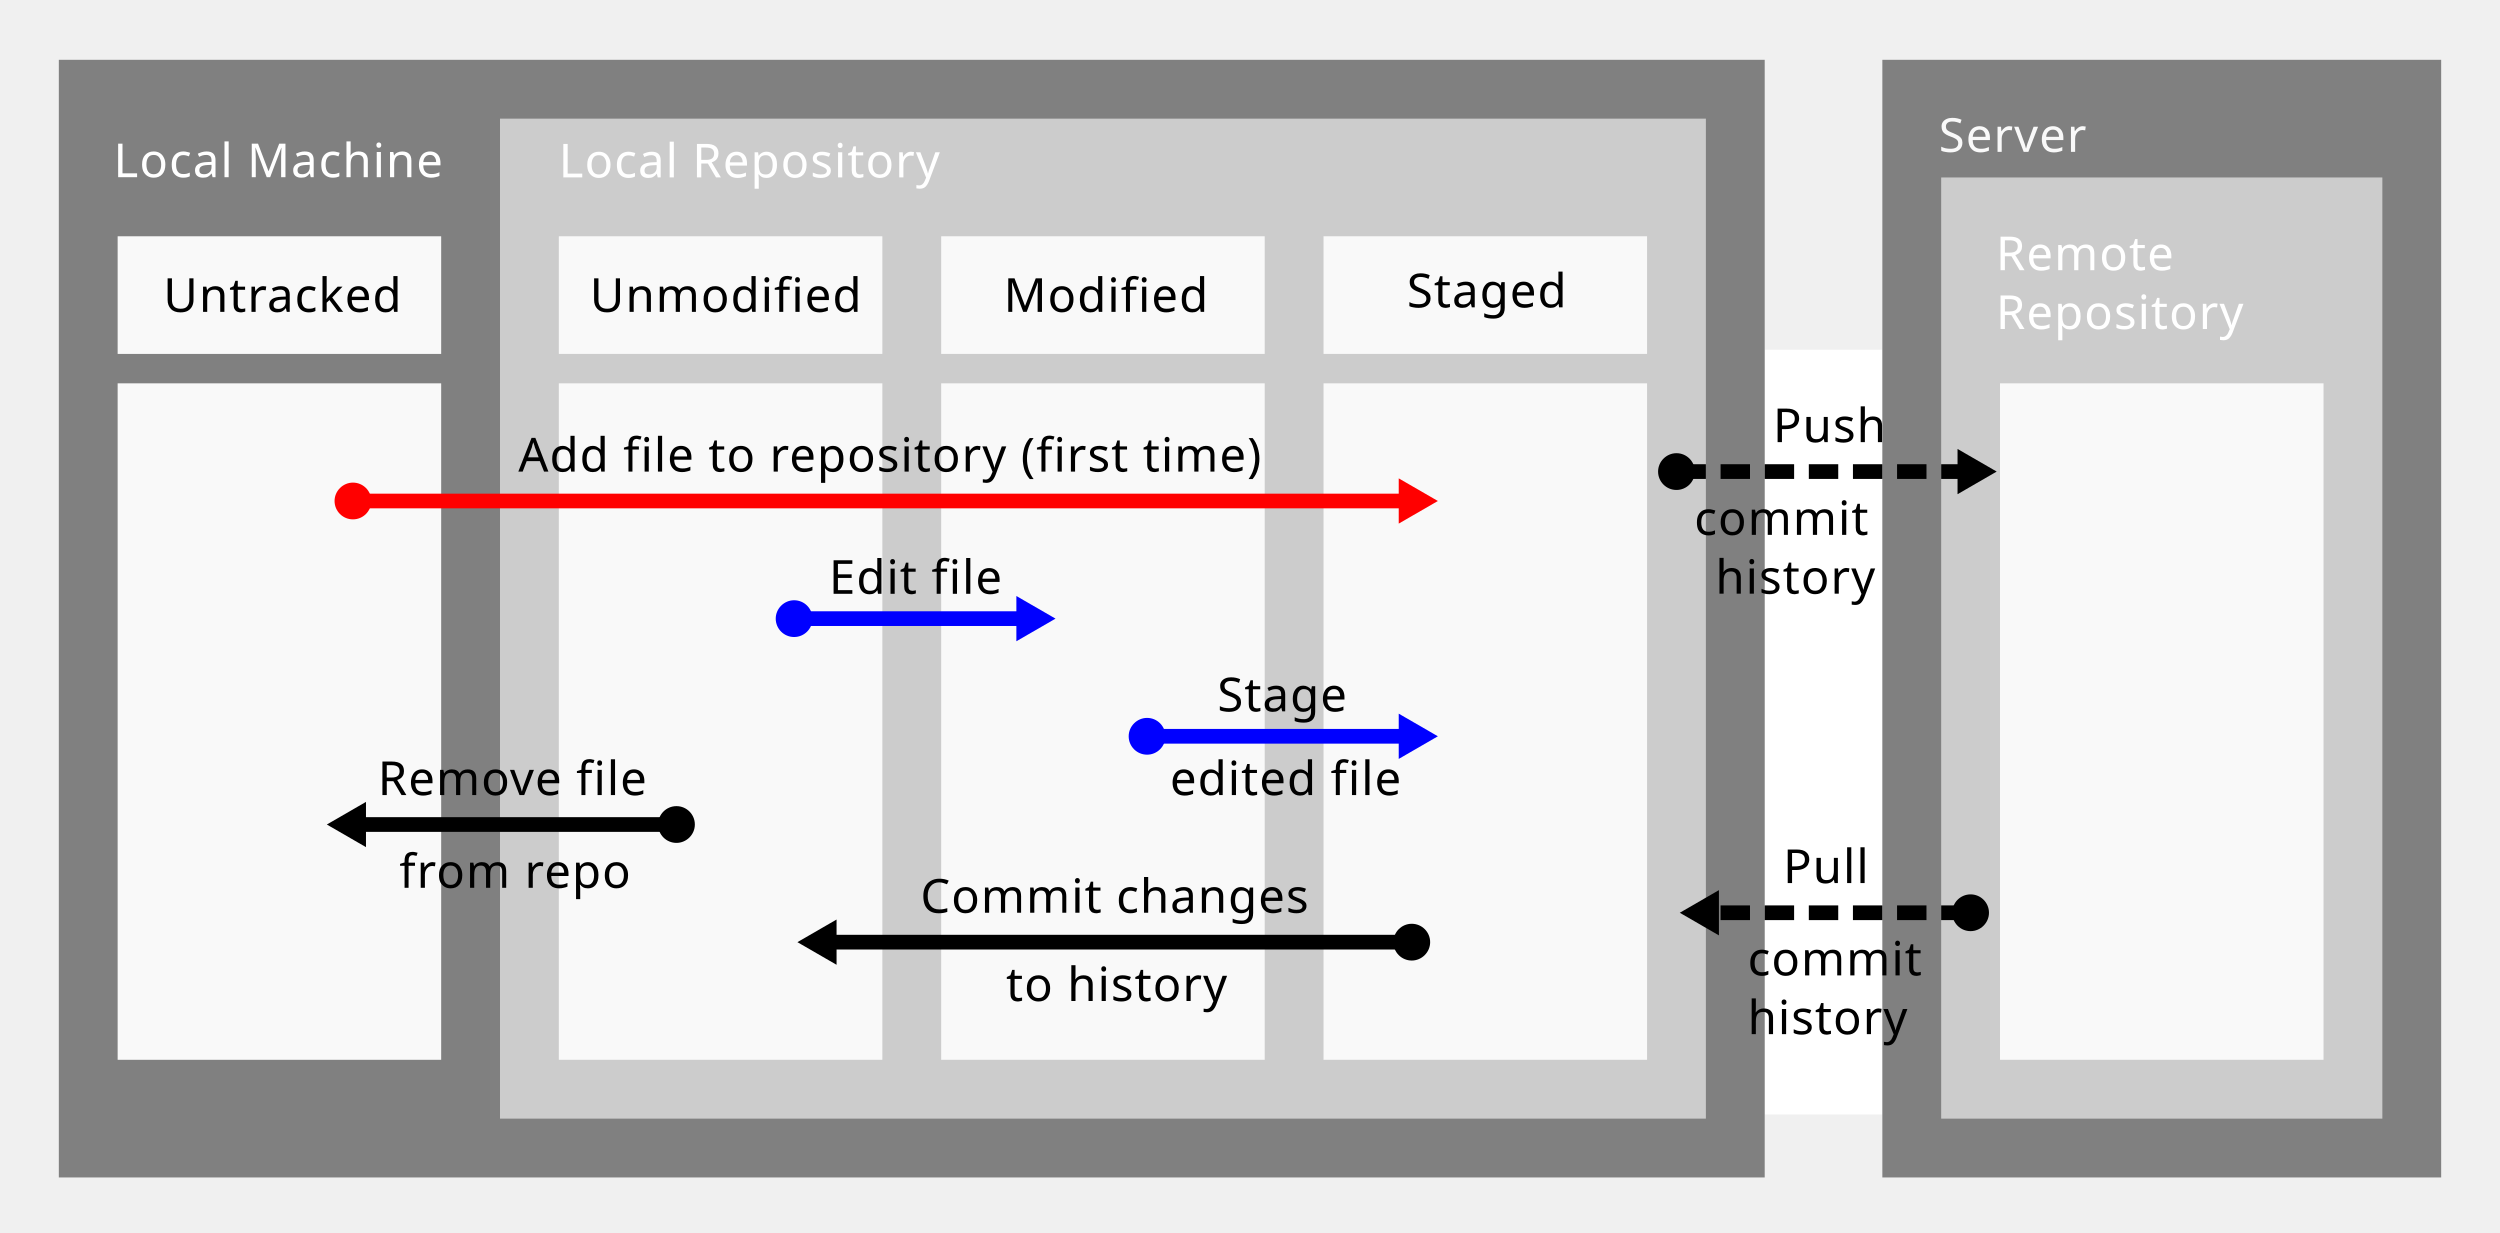
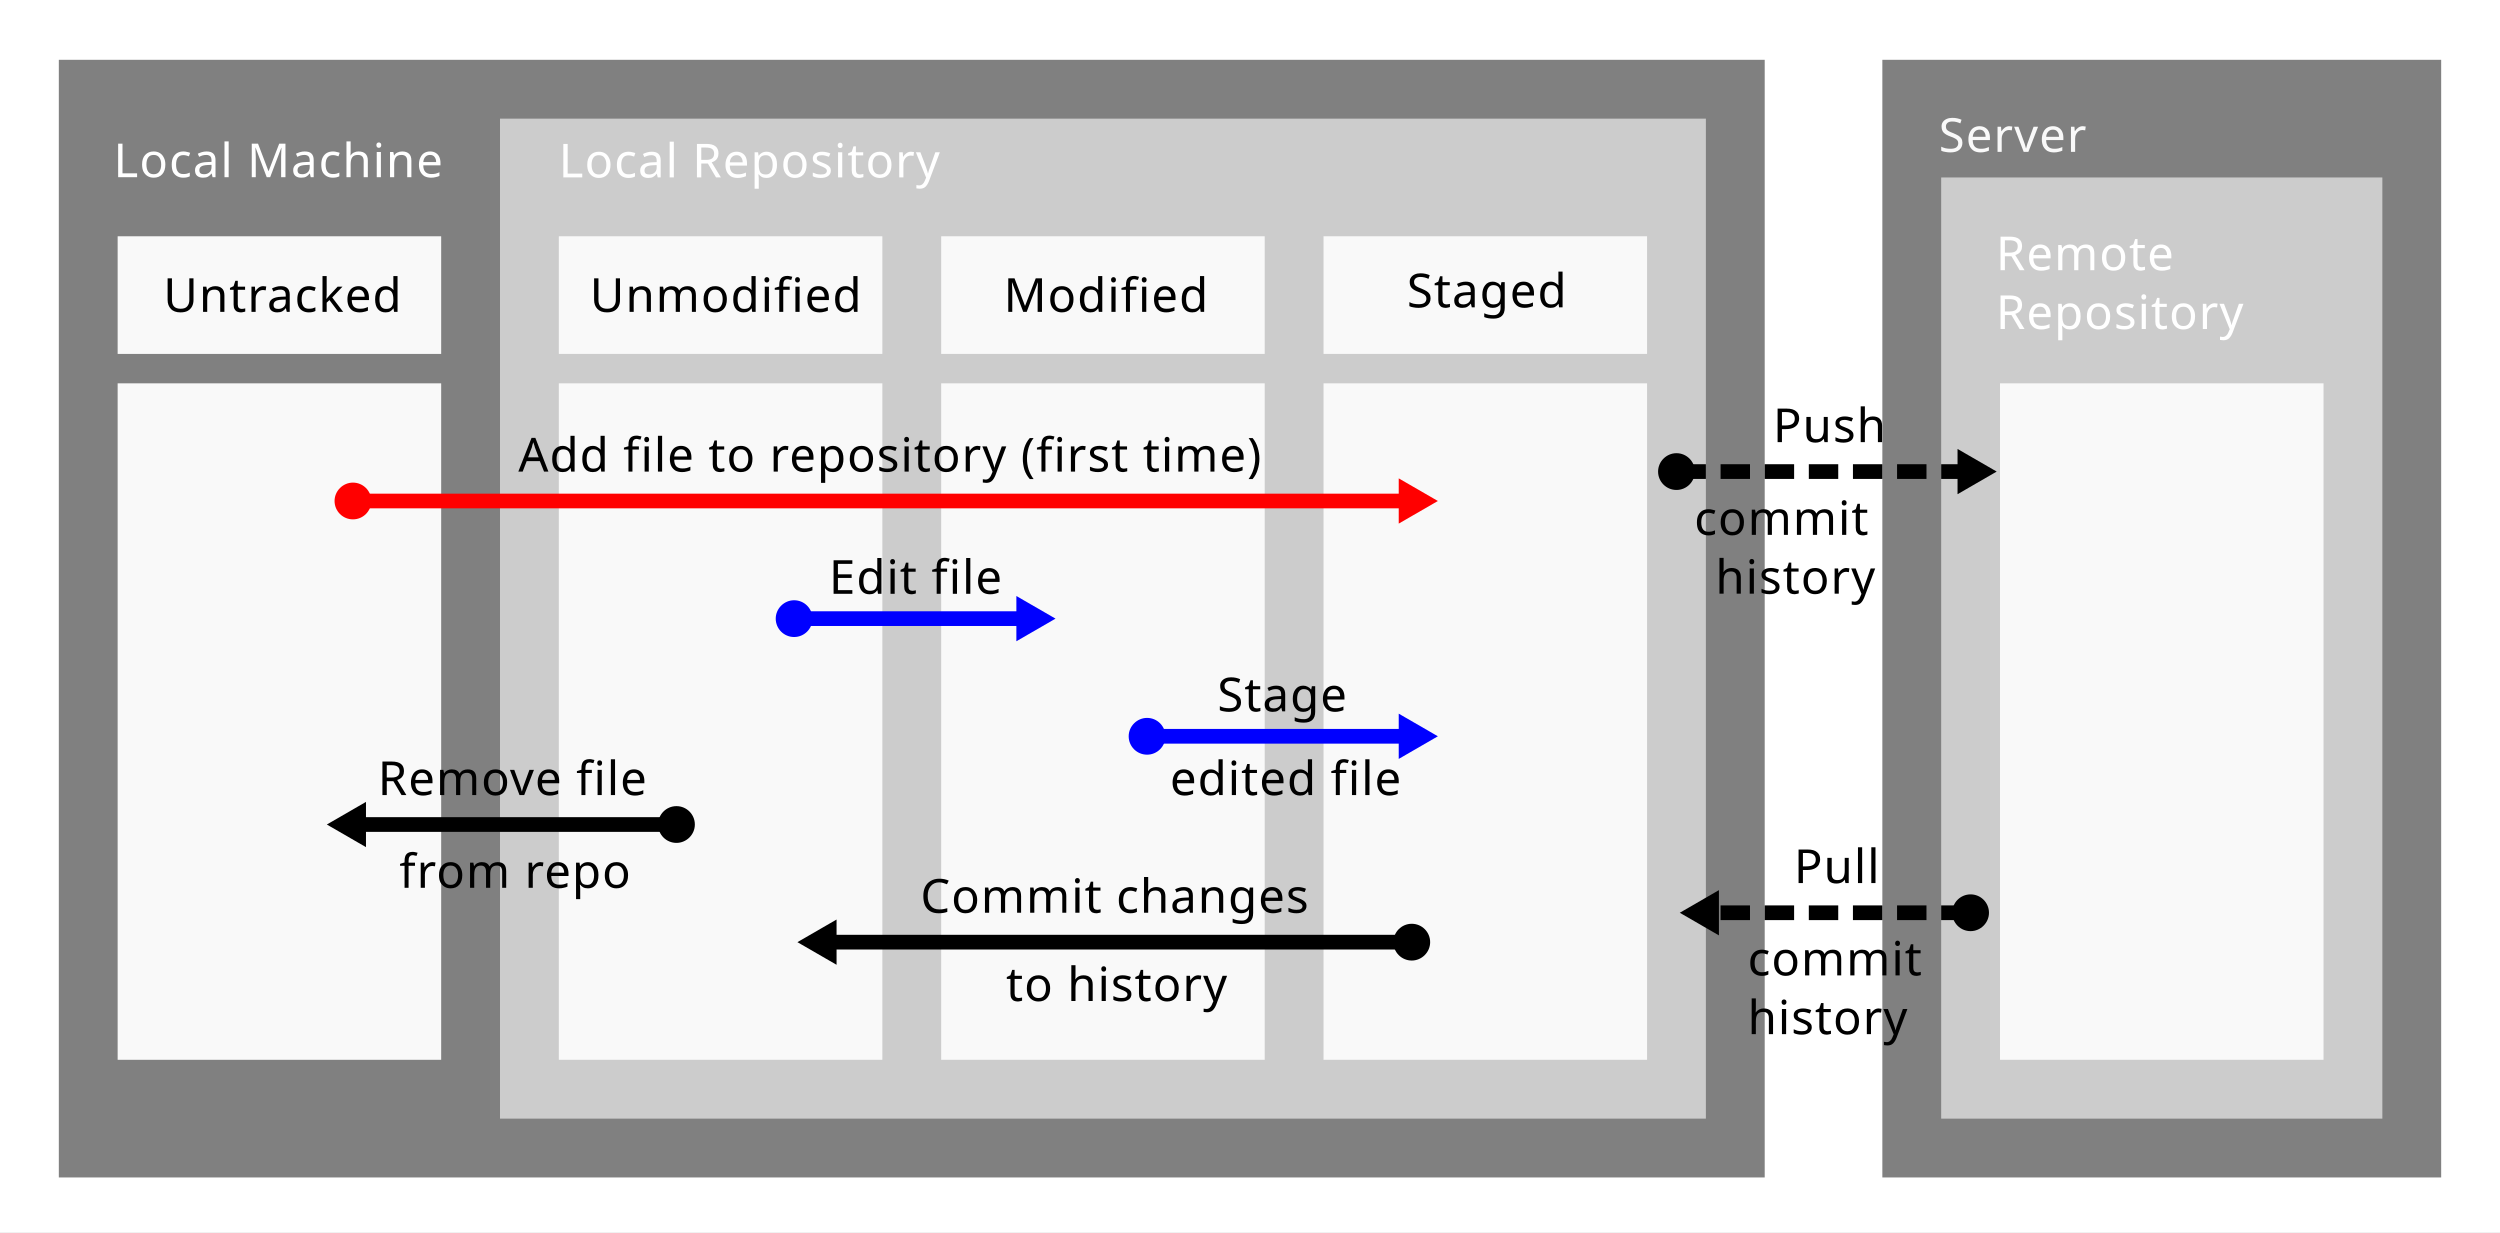
<svg xmlns="http://www.w3.org/2000/svg" width="224.896mm" height="110.836mm" viewBox="0 0 224.896 110.836" version="1.1" id="svg1">
  <defs id="defs1">
    <marker style="overflow:visible" id="marker5" refX="0" refY="0" orient="auto-start-reverse" markerWidth="0.5" markerHeight="0.5" viewBox="0 0 1 1" preserveAspectRatio="xMidYMid">
      <path transform="scale(0.5)" style="fill:context-stroke;fill-rule:evenodd;stroke:context-stroke;stroke-width:1pt" d="M 5.77,0 -2.88,5 V -5 Z" id="path5" />
    </marker>
    <marker style="overflow:visible" id="Triangle" refX="0" refY="0" orient="auto-start-reverse" markerWidth="0.5" markerHeight="0.5" viewBox="0 0 1 1" preserveAspectRatio="xMidYMid">
      <path transform="scale(0.5)" style="fill:context-stroke;fill-rule:evenodd;stroke:context-stroke;stroke-width:1pt" d="M 5.77,0 -2.88,5 V -5 Z" id="path135" />
    </marker>
    <marker style="overflow:visible" id="Dot" refX="0" refY="0" orient="auto" markerWidth="0.5" markerHeight="0.5" viewBox="0 0 1 1" preserveAspectRatio="xMidYMid">
      <path transform="scale(0.5)" style="fill:context-stroke;fill-rule:evenodd;stroke:none" d="M 5,0 C 5,2.76 2.76,5 0,5 -2.76,5 -5,2.76 -5,0 c 0,-2.76 2.3,-5 5,-5 2.76,0 5,2.24 5,5 z" id="path17" />
    </marker>
    <marker style="overflow:visible" id="Dot-2" refX="0" refY="0" orient="auto" markerWidth="0.5" markerHeight="0.5" viewBox="0 0 1 1" preserveAspectRatio="xMidYMid">
      <path transform="scale(0.5)" style="fill:context-stroke;fill-rule:evenodd;stroke:none" d="M 5,0 C 5,2.76 2.76,5 0,5 -2.76,5 -5,2.76 -5,0 c 0,-2.76 2.3,-5 5,-5 2.76,0 5,2.24 5,5 z" id="path17-0" />
    </marker>
    <marker style="overflow:visible" id="Dot-2-4" refX="0" refY="0" orient="auto" markerWidth="0.5" markerHeight="0.5" viewBox="0 0 1 1" preserveAspectRatio="xMidYMid">
      <path transform="scale(0.5)" style="fill:context-stroke;fill-rule:evenodd;stroke:none" d="M 5,0 C 5,2.76 2.76,5 0,5 -2.76,5 -5,2.76 -5,0 c 0,-2.76 2.3,-5 5,-5 2.76,0 5,2.24 5,5 z" id="path17-0-9" />
    </marker>
  </defs>
  <g id="layer1" transform="translate(0,-21.0778)">
-     <rect style="fill:#ffffff;stroke:none;stroke-width:1.323;stroke-miterlimit:0.5" id="rect5" width="10.583" height="68.792" x="158.75" y="52.539" />
+     <rect style="fill:#ffffff;stroke:none;stroke-width:1.323;stroke-linecap:butt;stroke-miterlimit:0.5;stroke-dasharray:none;stroke-dashoffset:0" id="rect10" width="224.896" height="110.836" x="0" y="21.078" />
    <rect style="fill:#808080;stroke-width:0.1;stroke-linecap:round" id="rect3" width="153.458" height="100.542" x="5.292" y="26.458" />
    <rect style="fill:#808080;stroke-width:0.1;stroke-linecap:round" id="rect3-2" width="50.271" height="100.542" x="169.333" y="26.458" />
    <rect style="fill:#cccccc;stroke-width:0.1;stroke-linecap:round" id="rect4-5" width="39.688" height="84.667" x="174.625" y="37.042" />
    <rect style="fill:#cccccc;stroke-width:0.1;stroke-linecap:round" id="rect4" width="108.479" height="89.958" x="44.979" y="31.75" />
    <rect style="fill:#f9f9f9;stroke-width:0.089;stroke-linecap:round" id="rect1" width="29.104" height="10.583" x="10.583" y="42.333" />
    <rect style="fill:#f9f9f9;stroke-width:0.089;stroke-linecap:round" id="rect2" width="29.104" height="60.854" x="10.583" y="55.562" />
    <rect style="fill:#f9f9f9;stroke-width:0.089;stroke-linecap:round" id="rect1-3" width="29.104" height="10.583" x="50.271" y="42.333" />
    <rect style="fill:#f9f9f9;stroke-width:0.089;stroke-linecap:round" id="rect2-7" width="29.104" height="60.854" x="50.271" y="55.562" />
    <rect style="fill:#f9f9f9;stroke-width:0.089;stroke-linecap:round" id="rect1-3-2" width="29.104" height="10.583" x="84.667" y="42.333" />
    <rect style="fill:#f9f9f9;stroke-width:0.089;stroke-linecap:round" id="rect2-7-8" width="29.104" height="60.854" x="84.667" y="55.562" />
    <rect style="fill:#f9f9f9;stroke-width:0.089;stroke-linecap:round" id="rect1-3-2-6" width="29.104" height="10.583" x="119.062" y="42.333" />
    <rect style="fill:#f9f9f9;stroke-width:0.089;stroke-linecap:round" id="rect2-7-8-1" width="29.104" height="60.854" x="119.062" y="55.562" />
    <rect style="fill:#f9f9f9;stroke-width:0.089;stroke-linecap:round" id="rect2-7-8-1-9" width="29.104" height="60.854" x="179.917" y="55.562" />
    <text xml:space="preserve" style="font-size:4.233px;line-height:normal;font-family:Bagnard;-inkscape-font-specification:Bagnard;text-decoration-color:#000000;letter-spacing:0.106px;fill:#000000;stroke-width:0.1;stroke-linecap:round" x="14.705" y="49.134" id="text2">
      <tspan id="tspan2" style="font-style:normal;font-variant:normal;font-weight:normal;font-stretch:normal;font-family:'Albert Sans';-inkscape-font-specification:'Albert Sans';fill:#000000;stroke-width:0.1" x="14.705" y="49.134">Untracked</tspan>
    </text>
    <text xml:space="preserve" style="font-size:4.233px;line-height:normal;font-family:Bagnard;-inkscape-font-specification:Bagnard;text-decoration-color:#000000;letter-spacing:0.106px;fill:#000000;stroke-width:0.1;stroke-linecap:round" x="53.069" y="49.136" id="text2-4">
      <tspan id="tspan2-5" style="font-style:normal;font-variant:normal;font-weight:normal;font-stretch:normal;font-family:'Albert Sans';-inkscape-font-specification:'Albert Sans';fill:#000000;stroke-width:0.1" x="53.069" y="49.136">Unmodified</tspan>
    </text>
    <text xml:space="preserve" style="font-size:4.233px;line-height:normal;font-family:Bagnard;-inkscape-font-specification:Bagnard;text-decoration-color:#000000;letter-spacing:0.106px;fill:#000000;stroke-width:0.1;stroke-linecap:round" x="90.297" y="49.136" id="text2-4-1">
      <tspan id="tspan2-5-0" style="font-style:normal;font-variant:normal;font-weight:normal;font-stretch:normal;font-family:'Albert Sans';-inkscape-font-specification:'Albert Sans';fill:#000000;stroke-width:0.1" x="90.297" y="49.136">Modified</tspan>
    </text>
    <text xml:space="preserve" style="font-size:4.233px;line-height:normal;font-family:Bagnard;-inkscape-font-specification:Bagnard;text-decoration-color:#000000;letter-spacing:0.106px;fill:#000000;stroke-width:0.1;stroke-linecap:round" x="126.566" y="48.726" id="text2-4-1-0">
      <tspan id="tspan2-5-0-6" style="font-style:normal;font-variant:normal;font-weight:normal;font-stretch:normal;font-family:'Albert Sans';-inkscape-font-specification:'Albert Sans';fill:#000000;stroke-width:0.1" x="126.566" y="48.726">Staged</tspan>
    </text>
    <text xml:space="preserve" style="font-size:4.233px;line-height:normal;font-family:Bagnard;-inkscape-font-specification:Bagnard;text-decoration-color:#000000;letter-spacing:0.106px;fill:#000000;stroke-width:0.1;stroke-linecap:round" x="174.409" y="34.743" id="text2-4-1-0-4-6">
      <tspan id="tspan2-5-0-6-7-1" style="font-style:normal;font-variant:normal;font-weight:normal;font-stretch:normal;font-family:'Albert Sans';-inkscape-font-specification:'Albert Sans';fill:#f9f9f9;stroke-width:0.1" x="174.409" y="34.743">Server</tspan>
    </text>
    <path style="fill:#ff0000;stroke:#ff0000;stroke-width:1.323;stroke-linecap:butt;stroke-miterlimit:0.5;stroke-dasharray:none;marker-start:url(#Dot);marker-end:url(#Triangle)" d="M 31.75,66.146 H 127" id="path4" />
    <path style="fill:#ff0000;stroke:#000000;stroke-width:1.323;stroke-linecap:butt;stroke-dasharray:none;marker-start:url(#Dot);marker-end:url(#marker5)" d="M 60.854,95.25 H 31.75" id="path4-8" />
    <path style="fill:#ff0000;stroke:#000000;stroke-width:1.323;stroke-linecap:butt;stroke-dasharray:none;marker-start:url(#Dot);marker-end:url(#marker5)" d="M 127,105.833 H 74.083" id="path4-8-1" />
    <path style="fill:#ff0000;stroke:#0000ff;stroke-width:1.323;stroke-linecap:butt;stroke-dasharray:none;marker-start:url(#Dot);marker-end:url(#marker5)" d="M 71.437,76.729 H 92.604" id="path4-7" />
    <path style="fill:#ff0000;stroke:#0000ff;stroke-width:1.323;stroke-linecap:butt;stroke-dasharray:none;marker-start:url(#Dot);marker-end:url(#marker5)" d="M 103.188,87.313 H 127" id="path4-7-7" />
    <path style="fill:#ff0000;stroke:#000000;stroke-width:1.323;stroke-linecap:butt;stroke-dasharray:2.646, 1.323;stroke-dashoffset:0;marker-start:url(#Dot-2);marker-end:url(#marker5)" d="m 150.812,63.5 h 26.458" id="path4-7-7-2" />
    <path style="fill:#ff0000;stroke:#000000;stroke-width:1.323;stroke-linecap:butt;stroke-dasharray:2.646, 1.323;stroke-dashoffset:0;marker-start:url(#Dot-2-4);marker-end:url(#marker5)" d="m 177.271,103.188 h -23.812" id="path4-7-7-2-8" />
    <text xml:space="preserve" style="font-style:normal;font-variant:normal;font-weight:normal;font-stretch:normal;font-size:4.233px;line-height:normal;font-family:'Albert Sans';-inkscape-font-specification:'Albert Sans';text-decoration-color:#000000;letter-spacing:0.106px;fill:#ffffff;stroke:none;stroke-width:1.323;stroke-linecap:butt;stroke-miterlimit:0.5;stroke-dasharray:2.646, 1.323;stroke-dashoffset:0" x="10.223" y="37.012" id="text4">
      <tspan id="tspan4" style="fill:#ffffff;stroke:none;stroke-width:1.323" x="10.223" y="37.012">Local Machine</tspan>
    </text>
    <text xml:space="preserve" style="font-style:normal;font-variant:normal;font-weight:normal;font-stretch:normal;font-size:4.233px;line-height:normal;font-family:'Albert Sans';-inkscape-font-specification:'Albert Sans';text-decoration-color:#000000;letter-spacing:0.106px;fill:#ffffff;stroke:none;stroke-width:1.323;stroke-linecap:butt;stroke-miterlimit:0.5;stroke-dasharray:2.646, 1.323;stroke-dashoffset:0" x="50.271" y="37.042" id="text4-0">
      <tspan id="tspan4-9" style="fill:#ffffff;stroke:none;stroke-width:1.323" x="50.271" y="37.042">Local Repository</tspan>
    </text>
    <text xml:space="preserve" style="font-style:normal;font-variant:normal;font-weight:normal;font-stretch:normal;font-size:4.233px;line-height:normal;font-family:'Albert Sans';-inkscape-font-specification:'Albert Sans';text-decoration-color:#000000;letter-spacing:0.106px;fill:#ffffff;stroke:none;stroke-width:1.323;stroke-linecap:butt;stroke-miterlimit:0.5;stroke-dasharray:2.646, 1.323;stroke-dashoffset:0" x="179.557" y="45.381" id="text4-0-1">
      <tspan id="tspan4-9-1" style="fill:#ffffff;stroke:none;stroke-width:1.323" x="179.557" y="45.381">Remote </tspan>
      <tspan style="fill:#ffffff;stroke:none;stroke-width:1.323" x="179.557" y="50.673" id="tspan5">Repository</tspan>
    </text>
    <text xml:space="preserve" style="font-style:normal;font-variant:normal;font-weight:normal;font-stretch:normal;font-size:4.233px;line-height:normal;font-family:'Albert Sans';-inkscape-font-specification:'Albert Sans';text-decoration-color:#000000;letter-spacing:0.106px;fill:#f9f9f9;stroke:none;stroke-width:1.323;stroke-linecap:butt;stroke-miterlimit:0.5;stroke-dasharray:none;stroke-dashoffset:0" x="46.629" y="63.5" id="text6">
      <tspan id="tspan6" style="fill:#000000;stroke-width:1.323" x="46.629" y="63.5">Add file to repository (first time)</tspan>
    </text>
    <text xml:space="preserve" style="font-style:normal;font-variant:normal;font-weight:normal;font-stretch:normal;font-size:4.233px;line-height:normal;font-family:'Albert Sans';-inkscape-font-specification:'Albert Sans';text-decoration-color:#000000;letter-spacing:0.106px;fill:#f9f9f9;stroke:none;stroke-width:1.323;stroke-linecap:butt;stroke-miterlimit:0.5;stroke-dasharray:none;stroke-dashoffset:0" x="159.504" y="60.854" id="text6-5">
      <tspan id="tspan6-9" style="fill:#000000;stroke-width:1.323" x="159.504" y="60.854">Push</tspan>
    </text>
-     <text xml:space="preserve" style="font-style:normal;font-variant:normal;font-weight:normal;font-stretch:normal;font-size:4.233px;line-height:normal;font-family:'Albert Sans';-inkscape-font-specification:'Albert Sans';text-decoration-color:#000000;letter-spacing:0.106px;fill:#f9f9f9;stroke:none;stroke-width:1.323;stroke-linecap:butt;stroke-miterlimit:0.5;stroke-dasharray:none;stroke-dashoffset:0" x="160.414" y="100.512" id="text6-5-7">
-       <tspan id="tspan6-9-8" style="fill:#000000;stroke-width:1.323" x="160.414" y="100.512">Pull</tspan>
+     <text xml:space="preserve" style="font-style:normal;font-variant:normal;font-weight:normal;font-stretch:normal;font-size:4.233px;line-height:normal;font-family:'Albert Sans';-inkscape-font-specification:'Albert Sans';text-decoration-color:#000000;letter-spacing:0.106px;fill:#f9f9f9;stroke:none;stroke-width:1.323;stroke-linecap:butt;stroke-miterlimit:0.5;stroke-dasharray:none;stroke-dashoffset:0" x="161.389" y="100.512" id="text6-5-7">
+       <tspan id="tspan6-9-8" style="fill:#000000;stroke-width:1.323" x="161.389" y="100.512">Pull</tspan>
    </text>
    <text xml:space="preserve" style="font-style:normal;font-variant:normal;font-weight:normal;font-stretch:normal;font-size:4.233px;line-height:normal;font-family:'Albert Sans';-inkscape-font-specification:'Albert Sans';text-decoration-color:#000000;letter-spacing:0.106px;fill:#f9f9f9;stroke:none;stroke-width:1.323;stroke-linecap:butt;stroke-miterlimit:0.5;stroke-dasharray:none;stroke-dashoffset:0" x="109.515" y="85.073" id="text6-6">
      <tspan id="tspan6-3" style="fill:#000000;stroke-width:1.323" x="109.515" y="85.073">Stage </tspan>
    </text>
    <text xml:space="preserve" style="font-style:normal;font-variant:normal;font-weight:normal;font-stretch:normal;font-size:4.233px;line-height:normal;font-family:'Albert Sans';-inkscape-font-specification:'Albert Sans';text-decoration-color:#000000;letter-spacing:0.106px;fill:#f9f9f9;stroke:none;stroke-width:1.323;stroke-linecap:butt;stroke-miterlimit:0.5;stroke-dasharray:none;stroke-dashoffset:0" x="82.797" y="103.188" id="text6-6-0">
      <tspan id="tspan6-3-4" style="fill:#000000;stroke-width:1.323" x="82.797" y="103.188">Commit changes</tspan>
    </text>
    <text xml:space="preserve" style="font-style:normal;font-variant:normal;font-weight:normal;font-stretch:normal;font-size:4.233px;line-height:normal;font-family:'Albert Sans';-inkscape-font-specification:'Albert Sans';text-decoration-color:#000000;letter-spacing:0.106px;fill:#f9f9f9;stroke:none;stroke-width:1.323;stroke-linecap:butt;stroke-miterlimit:0.5;stroke-dasharray:none;stroke-dashoffset:0" x="90.506" y="111.125" id="text6-6-0-7">
      <tspan id="tspan6-3-4-6" style="fill:#000000;stroke-width:1.323" x="90.506" y="111.125">to history</tspan>
    </text>
    <text xml:space="preserve" style="font-style:normal;font-variant:normal;font-weight:normal;font-stretch:normal;font-size:4.233px;line-height:normal;font-family:'Albert Sans';-inkscape-font-specification:'Albert Sans';text-decoration-color:#000000;letter-spacing:0.106px;fill:#f9f9f9;stroke:none;stroke-width:1.323;stroke-linecap:butt;stroke-miterlimit:0.5;stroke-dasharray:none;stroke-dashoffset:0" x="105.249" y="92.604" id="text6-6-4">
      <tspan id="tspan6-3-8" style="fill:#000000;stroke-width:1.323" x="105.249" y="92.604">edited file</tspan>
    </text>
    <text xml:space="preserve" style="font-style:normal;font-variant:normal;font-weight:normal;font-stretch:normal;font-size:4.233px;line-height:normal;font-family:'Albert Sans';-inkscape-font-specification:'Albert Sans';text-decoration-color:#000000;letter-spacing:0.106px;fill:#f9f9f9;stroke:none;stroke-width:1.323;stroke-linecap:butt;stroke-miterlimit:0.5;stroke-dasharray:none;stroke-dashoffset:0" x="33.995" y="92.604" id="text6-7">
      <tspan id="tspan6-6" style="fill:#000000;stroke-width:1.323" x="33.995" y="92.604">Remove file</tspan>
      <tspan style="fill:#000000;stroke-width:1.323" x="33.995" y="97.896" id="tspan7" />
      <tspan style="fill:#000000;stroke-width:1.323" x="33.995" y="103.188" id="tspan8" />
    </text>
    <text xml:space="preserve" style="font-style:normal;font-variant:normal;font-weight:normal;font-stretch:normal;font-size:4.233px;line-height:normal;font-family:'Albert Sans';-inkscape-font-specification:'Albert Sans';text-decoration-color:#000000;letter-spacing:0.106px;fill:#f9f9f9;stroke:none;stroke-width:1.323;stroke-linecap:butt;stroke-miterlimit:0.5;stroke-dasharray:none;stroke-dashoffset:0" x="35.926" y="100.948" id="text6-7-5">
      <tspan style="fill:#000000;stroke-width:1.323" x="35.926" y="100.948" id="tspan8-9">from repo</tspan>
    </text>
    <text xml:space="preserve" style="font-style:normal;font-variant:normal;font-weight:normal;font-stretch:normal;font-size:4.233px;line-height:normal;font-family:'Albert Sans';-inkscape-font-specification:'Albert Sans';text-decoration-color:#000000;letter-spacing:0.106px;fill:#f9f9f9;stroke:none;stroke-width:1.323;stroke-linecap:butt;stroke-miterlimit:0.5;stroke-dasharray:none;stroke-dashoffset:0" x="74.581" y="74.49" id="text6-7-5-2">
      <tspan style="fill:#000000;stroke-width:1.323" x="74.581" y="74.49" id="tspan8-9-9">Edit file</tspan>
    </text>
    <text xml:space="preserve" style="font-style:normal;font-variant:normal;font-weight:normal;font-stretch:normal;font-size:4.233px;line-height:normal;font-family:'Albert Sans';-inkscape-font-specification:'Albert Sans';text-decoration-color:#000000;letter-spacing:0.106px;fill:#f9f9f9;stroke:none;stroke-width:1.323;stroke-linecap:butt;stroke-miterlimit:0.5;stroke-dasharray:none;stroke-dashoffset:0" x="164.419" y="69.194" id="text6-7-5-2-8-1">
      <tspan style="text-align:center;text-anchor:middle;fill:#000000;stroke-width:1.323" x="164.419" y="69.194" id="tspan8-9-9-8-8">commit</tspan>
      <tspan style="text-align:center;text-anchor:middle;fill:#000000;stroke-width:1.323" x="164.472" y="74.485" id="tspan10">history</tspan>
    </text>
    <text xml:space="preserve" style="font-style:normal;font-variant:normal;font-weight:normal;font-stretch:normal;font-size:4.233px;line-height:normal;font-family:'Albert Sans';-inkscape-font-specification:'Albert Sans';text-decoration-color:#000000;letter-spacing:0.106px;fill:#f9f9f9;stroke:none;stroke-width:1.323;stroke-linecap:butt;stroke-miterlimit:0.5;stroke-dasharray:none;stroke-dashoffset:0" x="157.219" y="108.818" id="text6-7-5-2-8-1-5">
      <tspan style="fill:#000000;stroke-width:1.323" x="157.219" y="108.818" id="tspan8-9-9-8-8-3">commit</tspan>
      <tspan style="fill:#000000;stroke-width:1.323" x="157.219" y="114.109" id="tspan10-8">history</tspan>
    </text>
  </g>
</svg>
